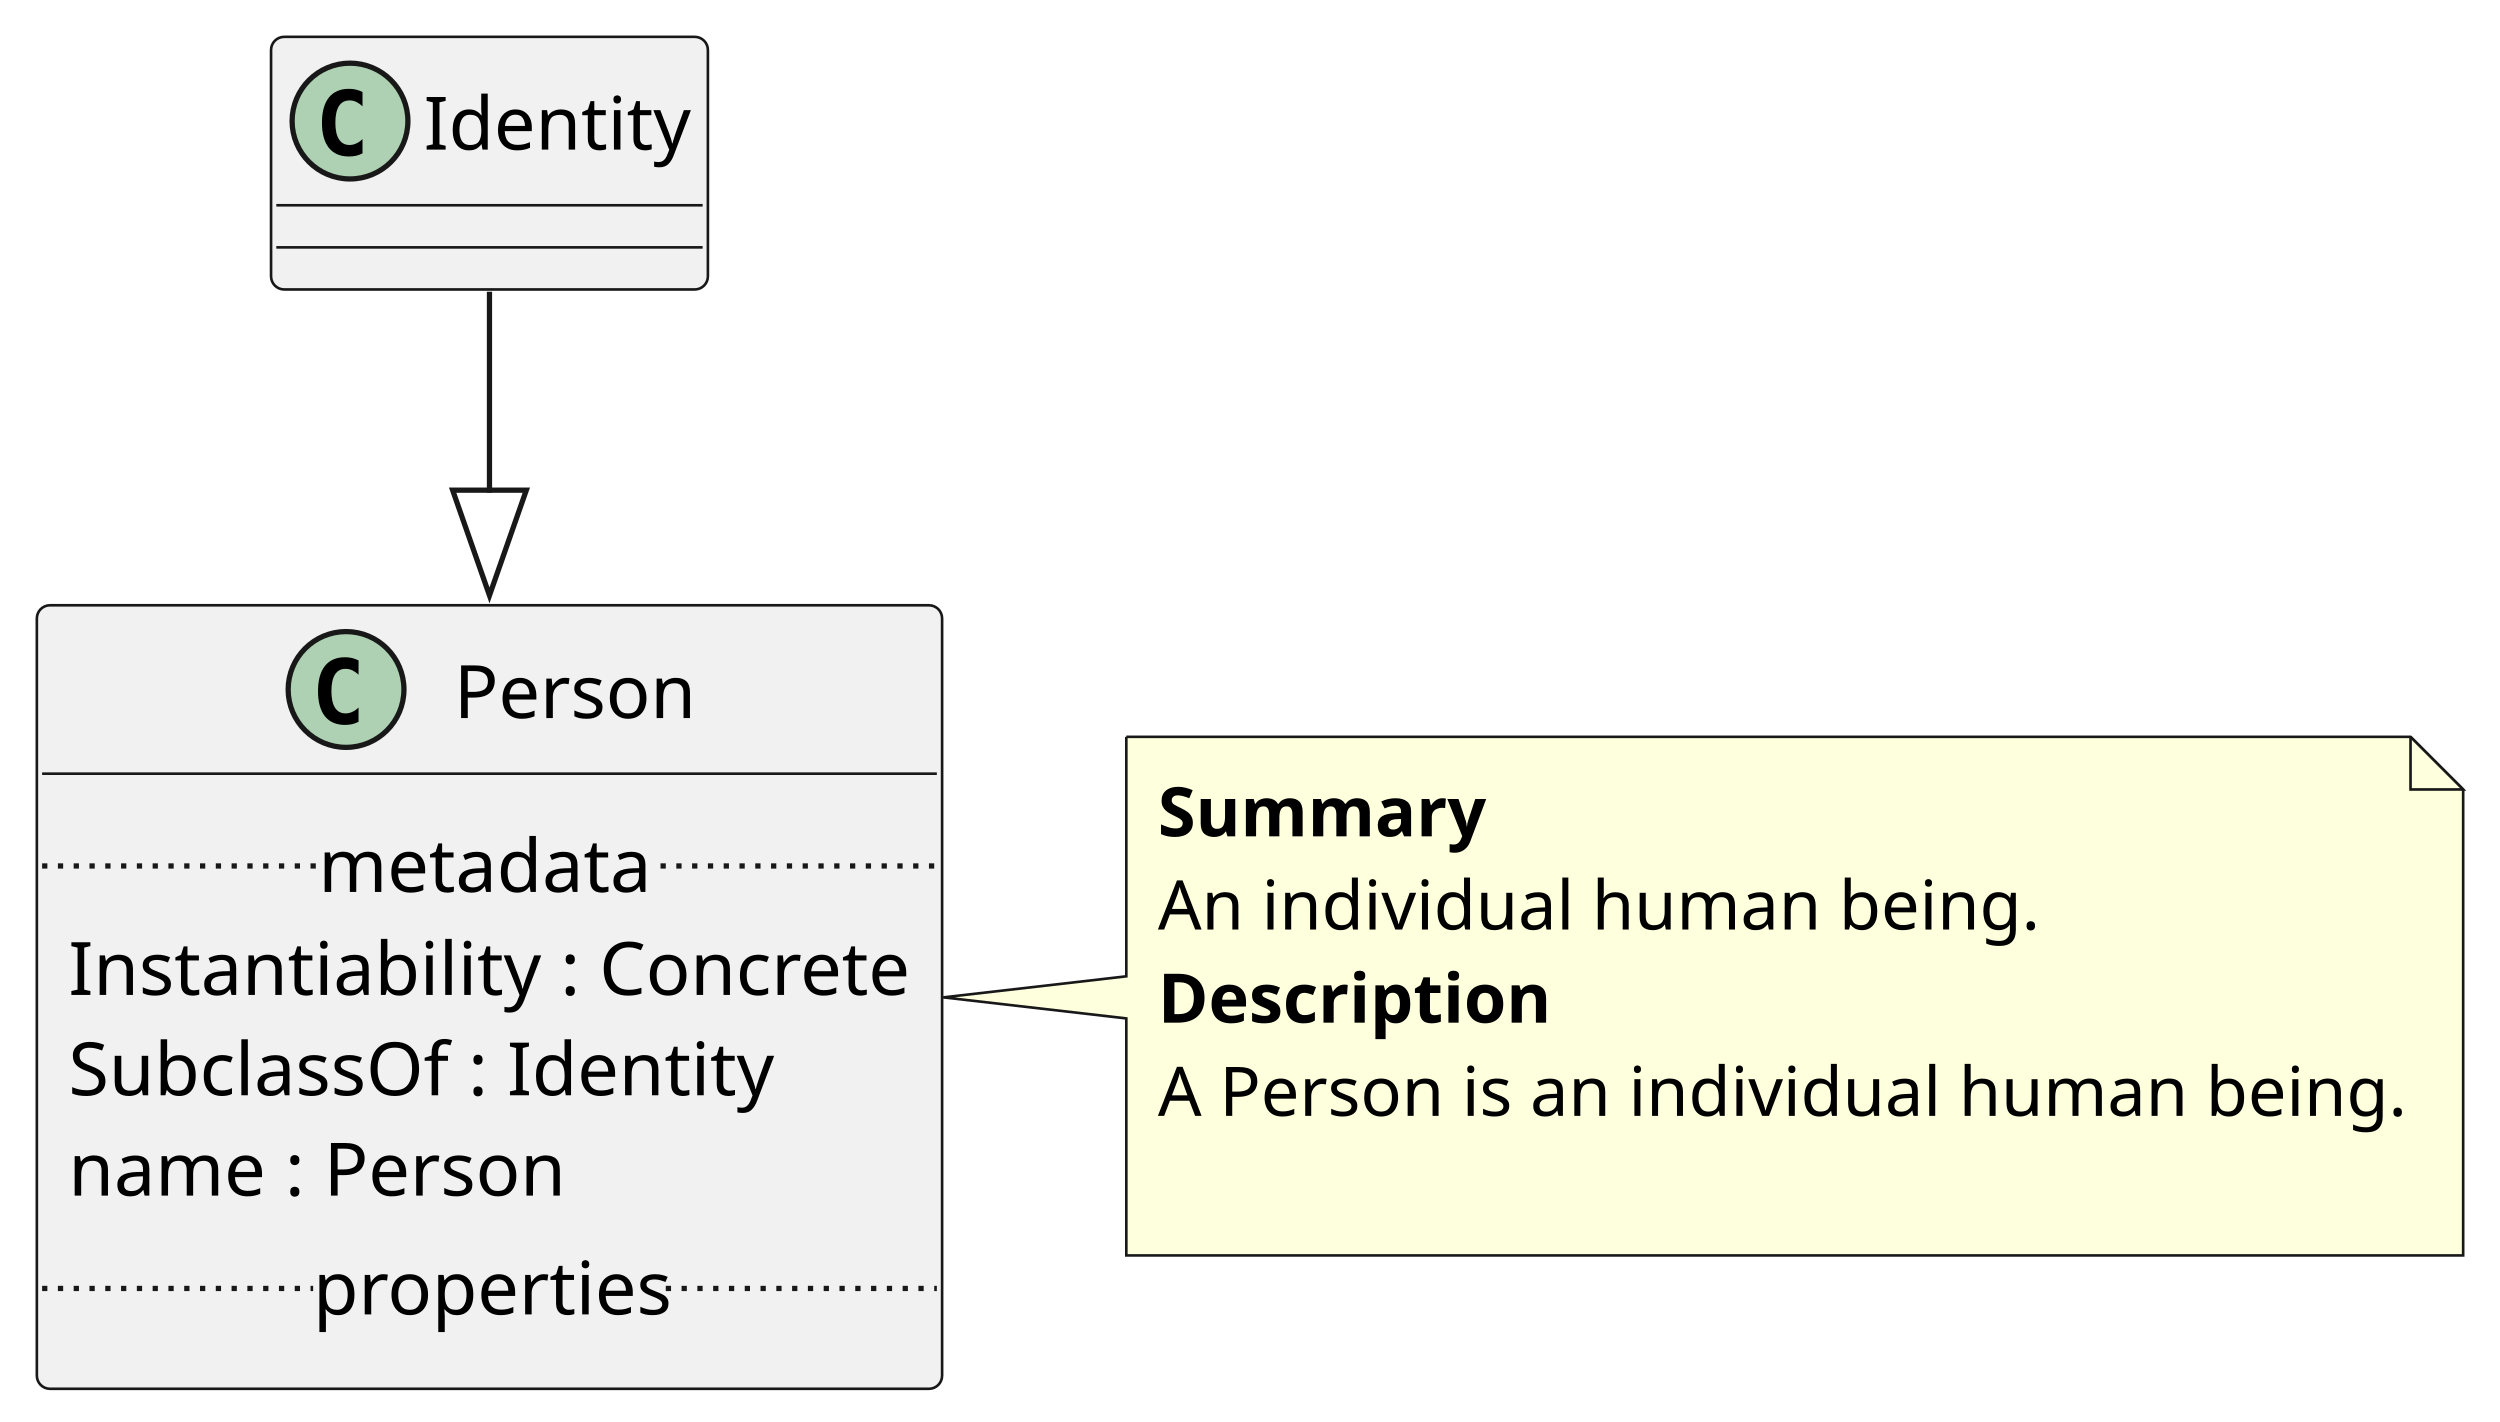
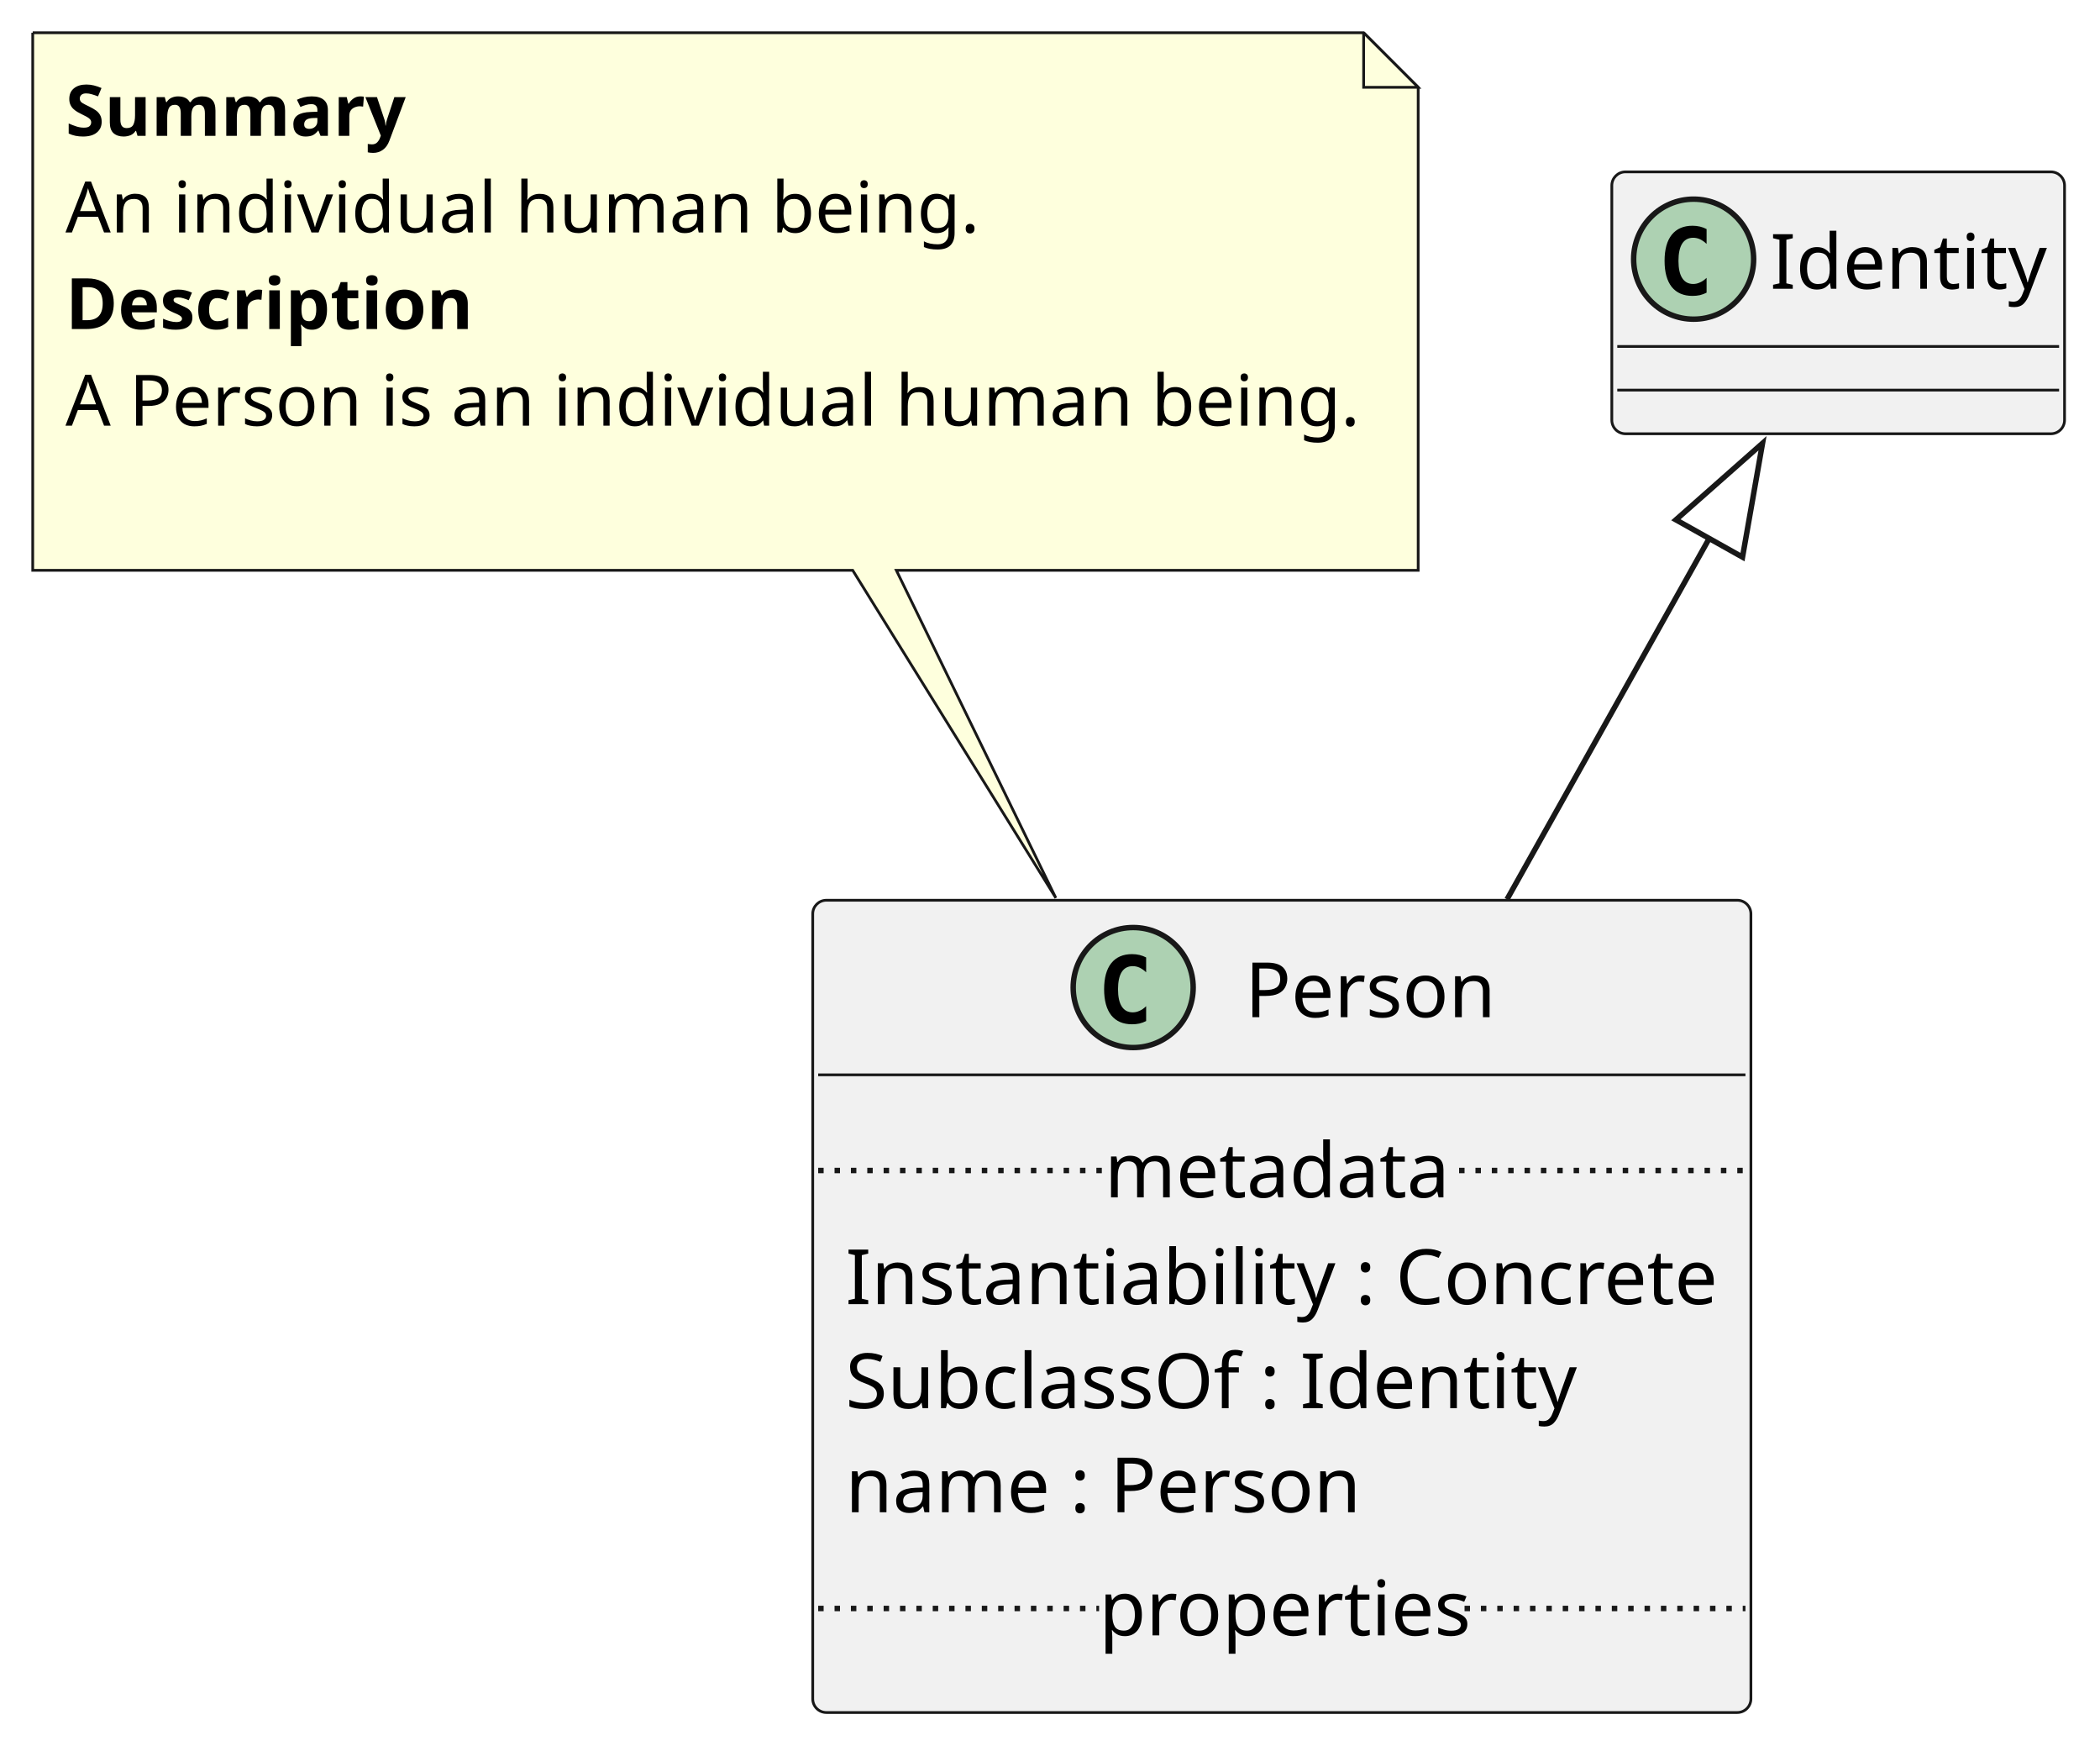
- <svg xmlns="http://www.w3.org/2000/svg" contentStyleType="text/css" height="270px" preserveAspectRatio="none" style="width:475px;height:270px;background:#FFFFFF;" version="1.1" viewBox="0 0 475 270" width="475px" zoomAndPan="magnify">
+ <svg xmlns="http://www.w3.org/2000/svg" contentStyleType="text/css" height="320px" preserveAspectRatio="none" style="width:385px;height:320px;background:#FFFFFF;" version="1.1" viewBox="0 0 385 320" width="385px" zoomAndPan="magnify">
  <defs />
  <g>
    <g id="elem_Person">
-       <rect codeLine="1" fill="#F1F1F1" height="148.874" id="Person" rx="2.5" ry="2.5" style="stroke:#181818;stroke-width:0.5;" width="172" x="7" y="115" />
-       <ellipse cx="65.75" cy="131" fill="#ADD1B2" rx="11" ry="11" style="stroke:#181818;stroke-width:1.0;" />
-       <path d="M65.547,137.734 Q63.062,137.734 61.734,136.094 Q60.422,134.422 60.422,131.312 Q60.422,128.188 61.734,126.531 Q63.062,124.875 65.547,124.875 Q66.266,124.875 66.922,125.031 Q67.562,125.188 68.125,125.484 L68.125,128.203 Q67.766,127.859 67.469,127.672 Q67.172,127.469 66.906,127.344 Q66.594,127.203 66.281,127.141 Q65.984,127.078 65.672,127.078 Q64.344,127.078 63.656,128.141 Q62.969,129.234 62.969,131.312 Q62.969,133.406 63.656,134.469 Q64.344,135.547 65.672,135.547 Q66.312,135.547 66.906,135.266 Q67.203,135.141 67.484,134.953 Q67.781,134.75 68.125,134.422 L68.125,137.141 Q67.547,137.438 66.906,137.594 Q66.266,137.734 65.547,137.734 Z " fill="#000000" />
-       <text fill="#000000" font-family="sans-serif" font-size="14" lengthAdjust="spacing" textLength="46" x="86.25" y="136.432">Person</text>
-       <line style="stroke:#181818;stroke-width:0.5;" x1="8" x2="178" y1="147" y2="147" />
-       <text fill="#000000" font-family="sans-serif" font-size="14" lengthAdjust="spacing" textLength="160" x="13" y="189.034">Instantiability : Concrete</text>
-       <text fill="#000000" font-family="sans-serif" font-size="14" lengthAdjust="spacing" textLength="134" x="13" y="208.102">SubclassOf : Identity</text>
-       <text fill="#000000" font-family="sans-serif" font-size="14" lengthAdjust="spacing" textLength="94" x="13" y="227.17">name : Person</text>
-       <line style="stroke:#181818;stroke-width:1.0;stroke-dasharray:1.0,2.0;" x1="8" x2="60.5" y1="164.534" y2="164.534" />
-       <text fill="#000000" font-family="sans-serif" font-size="14" lengthAdjust="spacing" textLength="65" x="60.5" y="169.466">metadata</text>
-       <line style="stroke:#181818;stroke-width:1.0;stroke-dasharray:1.0,2.0;" x1="125.5" x2="178" y1="164.534" y2="164.534" />
-       <line style="stroke:#181818;stroke-width:1.0;stroke-dasharray:1.0,2.0;" x1="8" x2="59.5" y1="244.806" y2="244.806" />
-       <text fill="#000000" font-family="sans-serif" font-size="14" lengthAdjust="spacing" textLength="67" x="59.5" y="249.738">properties</text>
-       <line style="stroke:#181818;stroke-width:1.0;stroke-dasharray:1.0,2.0;" x1="126.5" x2="178" y1="244.806" y2="244.806" />
+       <rect codeLine="1" fill="#F1F1F1" height="148.874" id="Person" rx="2.5" ry="2.5" style="stroke:#181818;stroke-width:0.5;" width="172" x="149" y="165" />
+       <ellipse cx="207.75" cy="181" fill="#ADD1B2" rx="11" ry="11" style="stroke:#181818;stroke-width:1.0;" />
+       <path d="M207.547,187.734 Q205.062,187.734 203.734,186.094 Q202.422,184.422 202.422,181.312 Q202.422,178.188 203.734,176.531 Q205.062,174.875 207.547,174.875 Q208.266,174.875 208.922,175.031 Q209.562,175.188 210.125,175.484 L210.125,178.203 Q209.766,177.859 209.469,177.672 Q209.172,177.469 208.906,177.344 Q208.594,177.203 208.281,177.141 Q207.984,177.078 207.672,177.078 Q206.344,177.078 205.656,178.141 Q204.969,179.234 204.969,181.312 Q204.969,183.406 205.656,184.469 Q206.344,185.547 207.672,185.547 Q208.312,185.547 208.906,185.266 Q209.203,185.141 209.484,184.953 Q209.781,184.75 210.125,184.422 L210.125,187.141 Q209.547,187.438 208.906,187.594 Q208.266,187.734 207.547,187.734 Z " fill="#000000" />
+       <text fill="#000000" font-family="sans-serif" font-size="14" lengthAdjust="spacing" textLength="46" x="228.25" y="186.432">Person</text>
+       <line style="stroke:#181818;stroke-width:0.5;" x1="150" x2="320" y1="197" y2="197" />
+       <text fill="#000000" font-family="sans-serif" font-size="14" lengthAdjust="spacing" textLength="160" x="155" y="239.034">Instantiability : Concrete</text>
+       <text fill="#000000" font-family="sans-serif" font-size="14" lengthAdjust="spacing" textLength="134" x="155" y="258.102">SubclassOf : Identity</text>
+       <text fill="#000000" font-family="sans-serif" font-size="14" lengthAdjust="spacing" textLength="94" x="155" y="277.17">name : Person</text>
+       <line style="stroke:#181818;stroke-width:1.0;stroke-dasharray:1.0,2.0;" x1="150" x2="202.5" y1="214.534" y2="214.534" />
+       <text fill="#000000" font-family="sans-serif" font-size="14" lengthAdjust="spacing" textLength="65" x="202.5" y="219.466">metadata</text>
+       <line style="stroke:#181818;stroke-width:1.0;stroke-dasharray:1.0,2.0;" x1="267.5" x2="320" y1="214.534" y2="214.534" />
+       <line style="stroke:#181818;stroke-width:1.0;stroke-dasharray:1.0,2.0;" x1="150" x2="201.5" y1="294.806" y2="294.806" />
+       <text fill="#000000" font-family="sans-serif" font-size="14" lengthAdjust="spacing" textLength="67" x="201.5" y="299.738">properties</text>
+       <line style="stroke:#181818;stroke-width:1.0;stroke-dasharray:1.0,2.0;" x1="268.5" x2="320" y1="294.806" y2="294.806" />
    </g>
    <g id="elem_GMN3">
-       <path d="M214,140 L214,185.5 L179.22,189.5 L214,193.5 L214,238.53 A0,0 0 0 0 214,238.53 L468,238.53 A0,0 0 0 0 468,238.53 L468,150 L458,140 L214,140 A0,0 0 0 0 214,140 " fill="#FEFFDD" style="stroke:#181818;stroke-width:0.5;" />
-       <path d="M458,140 L458,150 L468,150 L458,140 " fill="#FEFFDD" style="stroke:#181818;stroke-width:0.5;" />
-       <text fill="#000000" font-family="sans-serif" font-size="13" font-weight="bold" lengthAdjust="spacing" textLength="62" x="220" y="158.897">Summary</text>
-       <text fill="#000000" font-family="sans-serif" font-size="13" lengthAdjust="spacing" textLength="163" x="220" y="176.603">An individual human being.</text>
-       <text fill="#000000" font-family="sans-serif" font-size="13" font-weight="bold" lengthAdjust="spacing" textLength="81" x="220" y="194.309">Description</text>
-       <text fill="#000000" font-family="sans-serif" font-size="13" lengthAdjust="spacing" textLength="233" x="220" y="212.015">A Person is an individual human being.</text>
-       <text fill="#000000" font-family="sans-serif" font-size="13" lengthAdjust="spacing" textLength="3" x="220" y="229.721"> </text>
+       <path d="M6,6 L6,104.53 A0,0 0 0 0 6,104.53 L156.33,104.53 L193.57,164.58 L164.33,104.53 L260,104.53 A0,0 0 0 0 260,104.53 L260,16 L250,6 L6,6 A0,0 0 0 0 6,6 " fill="#FEFFDD" style="stroke:#181818;stroke-width:0.5;" />
+       <path d="M250,6 L250,16 L260,16 L250,6 " fill="#FEFFDD" style="stroke:#181818;stroke-width:0.5;" />
+       <text fill="#000000" font-family="sans-serif" font-size="13" font-weight="bold" lengthAdjust="spacing" textLength="62" x="12" y="24.897">Summary</text>
+       <text fill="#000000" font-family="sans-serif" font-size="13" lengthAdjust="spacing" textLength="163" x="12" y="42.603">An individual human being.</text>
+       <text fill="#000000" font-family="sans-serif" font-size="13" font-weight="bold" lengthAdjust="spacing" textLength="81" x="12" y="60.309">Description</text>
+       <text fill="#000000" font-family="sans-serif" font-size="13" lengthAdjust="spacing" textLength="233" x="12" y="78.015">A Person is an individual human being.</text>
+       <text fill="#000000" font-family="sans-serif" font-size="13" lengthAdjust="spacing" textLength="3" x="12" y="95.721"> </text>
    </g>
    <g id="elem_Identity">
-       <rect fill="#F1F1F1" height="48" id="Identity" rx="2.5" ry="2.5" style="stroke:#181818;stroke-width:0.5;" width="83" x="51.5" y="7" />
-       <ellipse cx="66.5" cy="23" fill="#ADD1B2" rx="11" ry="11" style="stroke:#181818;stroke-width:1.0;" />
-       <path d="M66.297,29.734 Q63.812,29.734 62.484,28.094 Q61.172,26.422 61.172,23.312 Q61.172,20.188 62.484,18.531 Q63.812,16.875 66.297,16.875 Q67.016,16.875 67.672,17.031 Q68.312,17.188 68.875,17.484 L68.875,20.203 Q68.516,19.859 68.219,19.672 Q67.922,19.469 67.656,19.344 Q67.344,19.203 67.031,19.141 Q66.734,19.078 66.422,19.078 Q65.094,19.078 64.406,20.141 Q63.719,21.234 63.719,23.312 Q63.719,25.406 64.406,26.469 Q65.094,27.547 66.422,27.547 Q67.062,27.547 67.656,27.266 Q67.953,27.141 68.234,26.953 Q68.531,26.75 68.875,26.422 L68.875,29.141 Q68.297,29.438 67.656,29.594 Q67.016,29.734 66.297,29.734 Z " fill="#000000" />
-       <text fill="#000000" font-family="sans-serif" font-size="14" lengthAdjust="spacing" textLength="51" x="80.5" y="28.432">Identity</text>
-       <line style="stroke:#181818;stroke-width:0.5;" x1="52.5" x2="133.5" y1="39" y2="39" />
-       <line style="stroke:#181818;stroke-width:0.5;" x1="52.5" x2="133.5" y1="47" y2="47" />
+       <rect fill="#F1F1F1" height="48" id="Identity" rx="2.5" ry="2.5" style="stroke:#181818;stroke-width:0.5;" width="83" x="295.5" y="31.5" />
+       <ellipse cx="310.5" cy="47.5" fill="#ADD1B2" rx="11" ry="11" style="stroke:#181818;stroke-width:1.0;" />
+       <path d="M310.297,54.234 Q307.812,54.234 306.484,52.594 Q305.172,50.922 305.172,47.812 Q305.172,44.688 306.484,43.031 Q307.812,41.375 310.297,41.375 Q311.016,41.375 311.672,41.531 Q312.312,41.688 312.875,41.984 L312.875,44.703 Q312.516,44.359 312.219,44.172 Q311.922,43.969 311.656,43.844 Q311.344,43.703 311.031,43.641 Q310.734,43.578 310.422,43.578 Q309.094,43.578 308.406,44.641 Q307.719,45.734 307.719,47.812 Q307.719,49.906 308.406,50.969 Q309.094,52.047 310.422,52.047 Q311.062,52.047 311.656,51.766 Q311.953,51.641 312.234,51.453 Q312.531,51.25 312.875,50.922 L312.875,53.641 Q312.297,53.938 311.656,54.094 Q311.016,54.234 310.297,54.234 Z " fill="#000000" />
+       <text fill="#000000" font-family="sans-serif" font-size="14" lengthAdjust="spacing" textLength="51" x="324.5" y="52.932">Identity</text>
+       <line style="stroke:#181818;stroke-width:0.5;" x1="296.5" x2="377.5" y1="63.5" y2="63.5" />
+       <line style="stroke:#181818;stroke-width:0.5;" x1="296.5" x2="377.5" y1="71.5" y2="71.5" />
    </g>
    <g id="link_Identity_Person">
-       <path codeLine="15" d="M93,55.43 C93,66.09 93,79.47 93,93.61 " fill="none" id="Identity-to-Person" style="stroke:#181818;stroke-width:1.0;" />
-       <polygon fill="none" points="100,93.13,93,113.13,86,93.13,100,93.13" style="stroke:#181818;stroke-width:1.0;" />
+       <path codeLine="15" d="M313.4,98.61 C302.37,118.29 288.92,142.3 276.29,164.83 " fill="none" id="Identity-backto-Person" style="stroke:#181818;stroke-width:1.0;" />
+       <polygon fill="none" points="307.25,95.27,323.13,81.24,319.46,102.11,307.25,95.27" style="stroke:#181818;stroke-width:1.0;" />
    </g>
  </g>
</svg>
